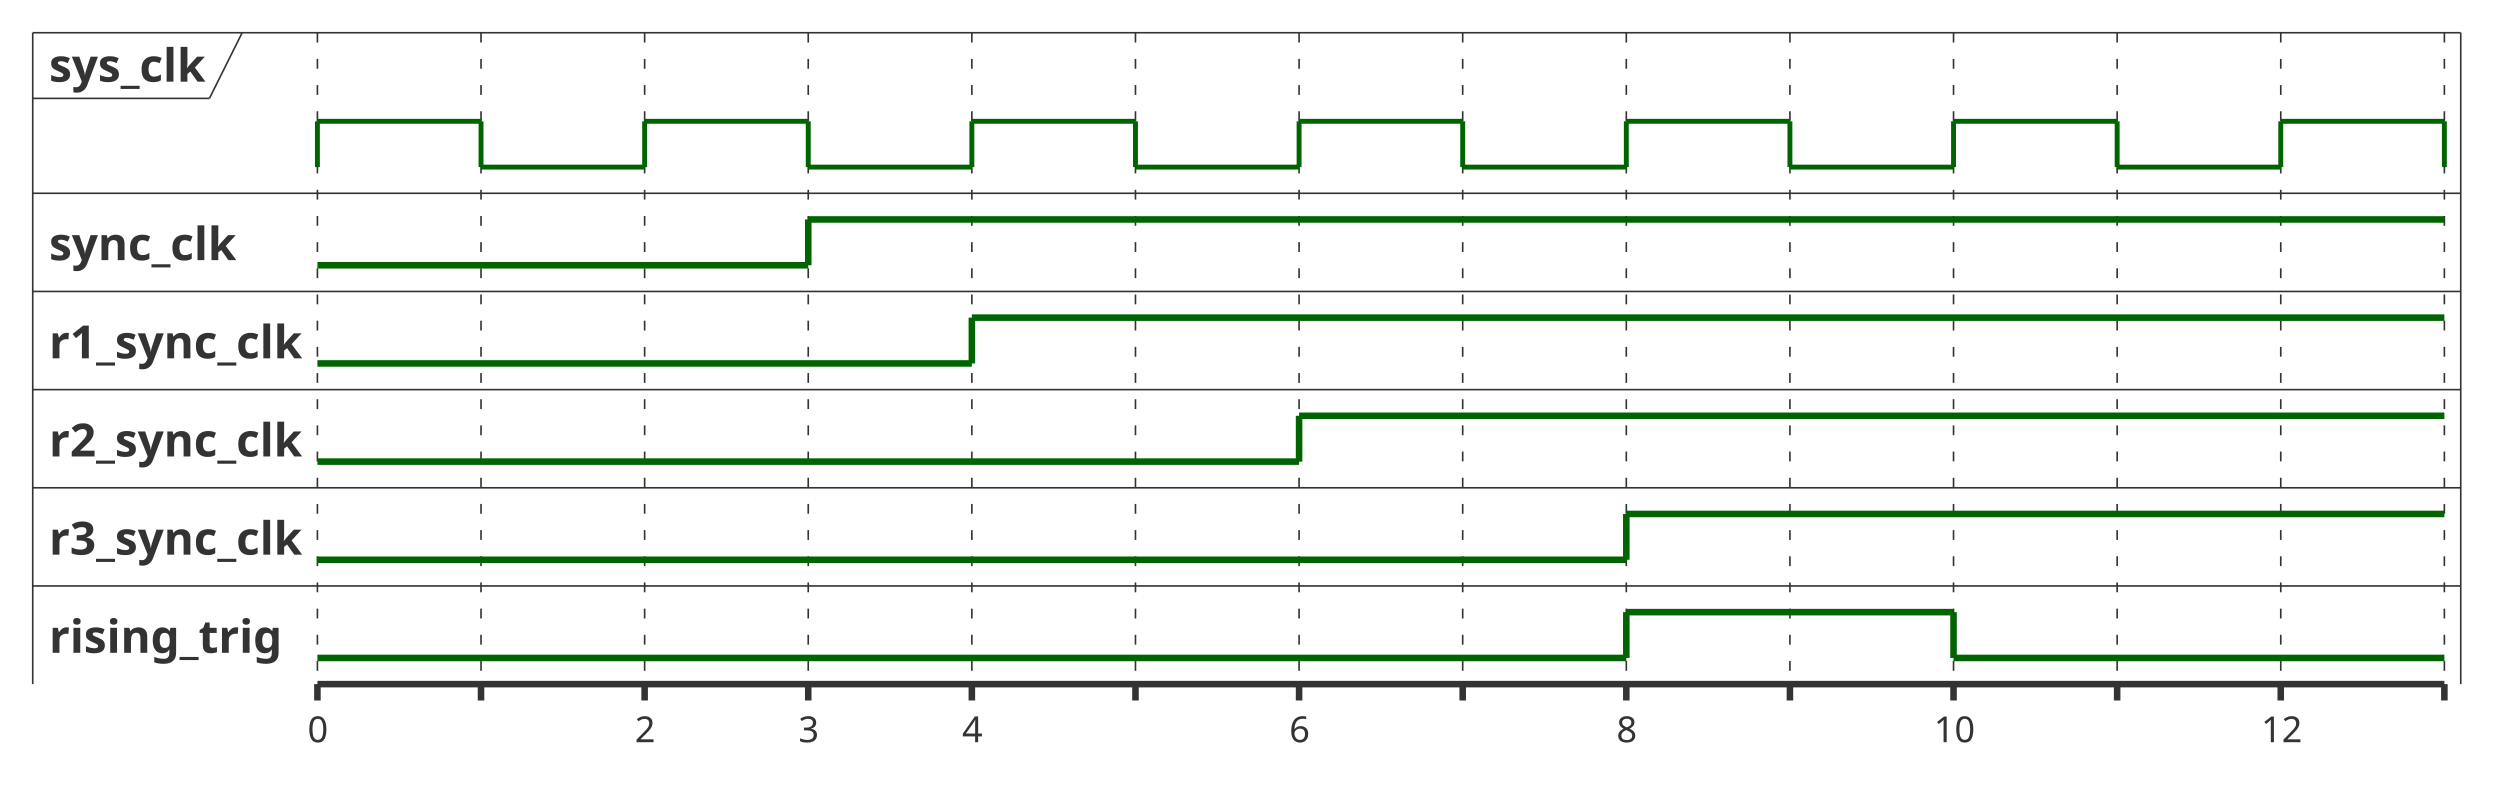
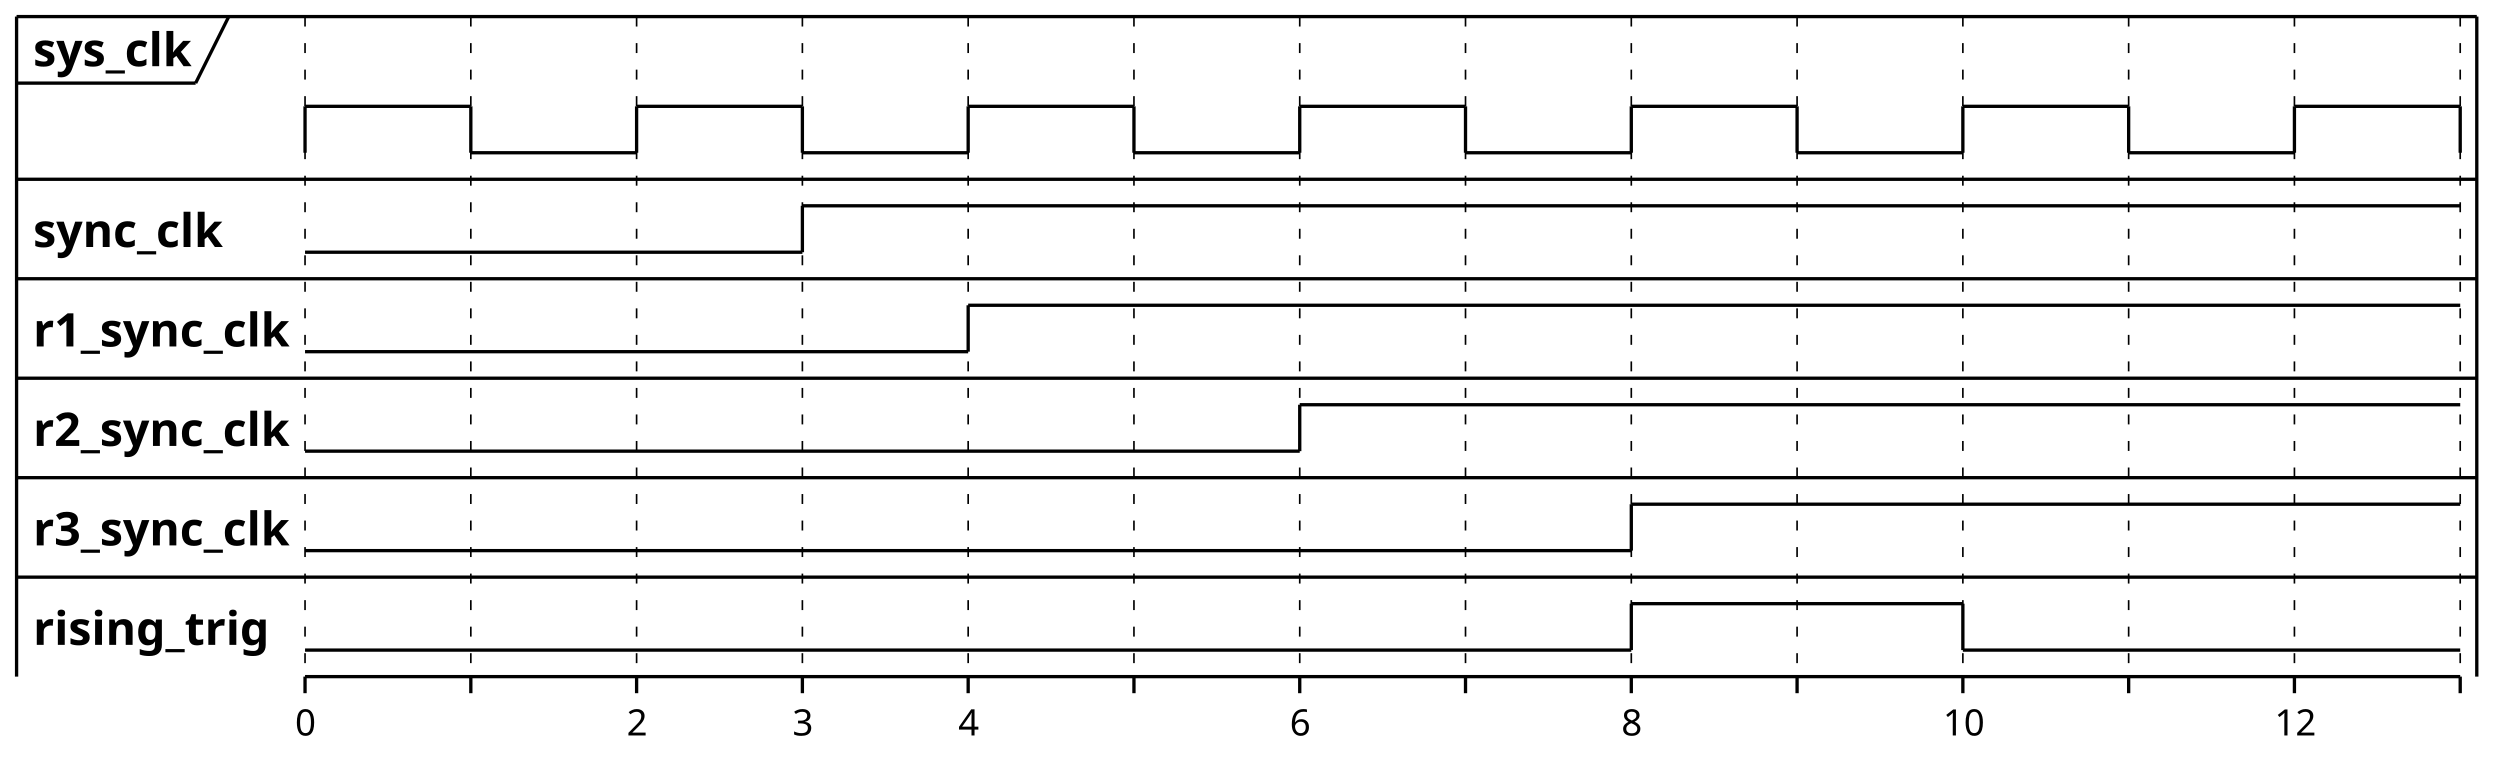
- <svg xmlns="http://www.w3.org/2000/svg" contentStyleType="text/css" height="240px" preserveAspectRatio="none" style="width:764px;height:240px;background:#FFFFFF;" version="1.1" viewBox="0 0 764 240" width="764px" zoomAndPan="magnify">
+ <svg xmlns="http://www.w3.org/2000/svg" contentStyleType="text/css" height="230px" preserveAspectRatio="none" style="width:754px;height:230px;background:#FFFFFF;" version="1.1" viewBox="0 0 754 230" width="754px" zoomAndPan="magnify">
  <defs />
  <g>
-     <line style="stroke:#333333;stroke-width:0.5;" x1="10" x2="10" y1="10" y2="209.068" />
-     <line style="stroke:#333333;stroke-width:0.5;" x1="752" x2="752" y1="10" y2="209.068" />
-     <line style="stroke:#333333;stroke-width:0.5;stroke-dasharray:3.0,5.0;" x1="97" x2="97" y1="10" y2="209.068" />
-     <line style="stroke:#333333;stroke-width:0.5;stroke-dasharray:3.0,5.0;" x1="147" x2="147" y1="10" y2="209.068" />
-     <line style="stroke:#333333;stroke-width:0.5;stroke-dasharray:3.0,5.0;" x1="197" x2="197" y1="10" y2="209.068" />
-     <line style="stroke:#333333;stroke-width:0.5;stroke-dasharray:3.0,5.0;" x1="247" x2="247" y1="10" y2="209.068" />
-     <line style="stroke:#333333;stroke-width:0.5;stroke-dasharray:3.0,5.0;" x1="297" x2="297" y1="10" y2="209.068" />
-     <line style="stroke:#333333;stroke-width:0.5;stroke-dasharray:3.0,5.0;" x1="347" x2="347" y1="10" y2="209.068" />
-     <line style="stroke:#333333;stroke-width:0.5;stroke-dasharray:3.0,5.0;" x1="397" x2="397" y1="10" y2="209.068" />
-     <line style="stroke:#333333;stroke-width:0.5;stroke-dasharray:3.0,5.0;" x1="447" x2="447" y1="10" y2="209.068" />
-     <line style="stroke:#333333;stroke-width:0.5;stroke-dasharray:3.0,5.0;" x1="497" x2="497" y1="10" y2="209.068" />
-     <line style="stroke:#333333;stroke-width:0.5;stroke-dasharray:3.0,5.0;" x1="547" x2="547" y1="10" y2="209.068" />
-     <line style="stroke:#333333;stroke-width:0.5;stroke-dasharray:3.0,5.0;" x1="597" x2="597" y1="10" y2="209.068" />
-     <line style="stroke:#333333;stroke-width:0.5;stroke-dasharray:3.0,5.0;" x1="647" x2="647" y1="10" y2="209.068" />
-     <line style="stroke:#333333;stroke-width:0.5;stroke-dasharray:3.0,5.0;" x1="697" x2="697" y1="10" y2="209.068" />
-     <line style="stroke:#333333;stroke-width:0.5;stroke-dasharray:3.0,5.0;" x1="747" x2="747" y1="10" y2="209.068" />
-     <line style="stroke:#333333;stroke-width:0.5;" x1="10" x2="752" y1="10" y2="10" />
-     <text fill="#333333" font-family="sans-serif" font-size="14" font-weight="bold" lengthAdjust="spacing" textLength="48" x="15" y="24.966">sys_clk</text>
-     <line style="stroke:#333333;stroke-width:0.5;" x1="10" x2="64" y1="30.068" y2="30.068" />
-     <line style="stroke:#333333;stroke-width:0.5;" x1="64" x2="74" y1="30.068" y2="10" />
-     <line style="stroke:#006400;stroke-width:1.5;" x1="97" x2="97" y1="37.068" y2="51.068" />
-     <line style="stroke:#006400;stroke-width:1.5;" x1="97" x2="147" y1="37.068" y2="37.068" />
-     <line style="stroke:#006400;stroke-width:1.5;" x1="147" x2="147" y1="37.068" y2="51.068" />
-     <line style="stroke:#006400;stroke-width:1.5;" x1="147" x2="197" y1="51.068" y2="51.068" />
-     <line style="stroke:#006400;stroke-width:1.5;" x1="197" x2="197" y1="37.068" y2="51.068" />
-     <line style="stroke:#006400;stroke-width:1.5;" x1="197" x2="247" y1="37.068" y2="37.068" />
-     <line style="stroke:#006400;stroke-width:1.5;" x1="247" x2="247" y1="37.068" y2="51.068" />
-     <line style="stroke:#006400;stroke-width:1.5;" x1="247" x2="297" y1="51.068" y2="51.068" />
-     <line style="stroke:#006400;stroke-width:1.5;" x1="297" x2="297" y1="37.068" y2="51.068" />
-     <line style="stroke:#006400;stroke-width:1.5;" x1="297" x2="347" y1="37.068" y2="37.068" />
-     <line style="stroke:#006400;stroke-width:1.5;" x1="347" x2="347" y1="37.068" y2="51.068" />
-     <line style="stroke:#006400;stroke-width:1.5;" x1="347" x2="397" y1="51.068" y2="51.068" />
-     <line style="stroke:#006400;stroke-width:1.5;" x1="397" x2="397" y1="37.068" y2="51.068" />
-     <line style="stroke:#006400;stroke-width:1.5;" x1="397" x2="447" y1="37.068" y2="37.068" />
-     <line style="stroke:#006400;stroke-width:1.5;" x1="447" x2="447" y1="37.068" y2="51.068" />
-     <line style="stroke:#006400;stroke-width:1.5;" x1="447" x2="497" y1="51.068" y2="51.068" />
-     <line style="stroke:#006400;stroke-width:1.5;" x1="497" x2="497" y1="37.068" y2="51.068" />
-     <line style="stroke:#006400;stroke-width:1.5;" x1="497" x2="547" y1="37.068" y2="37.068" />
-     <line style="stroke:#006400;stroke-width:1.5;" x1="547" x2="547" y1="37.068" y2="51.068" />
-     <line style="stroke:#006400;stroke-width:1.5;" x1="547" x2="597" y1="51.068" y2="51.068" />
-     <line style="stroke:#006400;stroke-width:1.5;" x1="597" x2="597" y1="37.068" y2="51.068" />
-     <line style="stroke:#006400;stroke-width:1.5;" x1="597" x2="647" y1="37.068" y2="37.068" />
-     <line style="stroke:#006400;stroke-width:1.5;" x1="647" x2="647" y1="37.068" y2="51.068" />
-     <line style="stroke:#006400;stroke-width:1.5;" x1="647" x2="697" y1="51.068" y2="51.068" />
-     <line style="stroke:#006400;stroke-width:1.5;" x1="697" x2="697" y1="37.068" y2="51.068" />
-     <line style="stroke:#006400;stroke-width:1.5;" x1="697" x2="747" y1="37.068" y2="37.068" />
-     <line style="stroke:#006400;stroke-width:1.5;" x1="747" x2="747" y1="37.068" y2="51.068" />
-     <line style="stroke:#006400;stroke-width:1.5;" x1="747" x2="747" y1="51.068" y2="51.068" />
-     <line style="stroke:#333333;stroke-width:0.5;" x1="10" x2="752" y1="59.068" y2="59.068" />
-     <text fill="#333333" font-family="sans-serif" font-size="14" font-weight="bold" lengthAdjust="spacing" textLength="57" x="15" y="79.5">sync_clk</text>
-     <line style="stroke:#006400;stroke-width:2.0;" x1="97" x2="247" y1="81.068" y2="81.068" />
-     <line style="stroke:#006400;stroke-width:2.0;" x1="247" x2="247" y1="67.068" y2="81.068" />
-     <line style="stroke:#006400;stroke-width:2.0;" x1="247" x2="747" y1="67.068" y2="67.068" />
-     <line style="stroke:#333333;stroke-width:0.5;" x1="10" x2="752" y1="89.068" y2="89.068" />
-     <text fill="#333333" font-family="sans-serif" font-size="14" font-weight="bold" lengthAdjust="spacing" textLength="77" x="15" y="109.5">r1_sync_clk</text>
-     <line style="stroke:#006400;stroke-width:2.0;" x1="97" x2="297" y1="111.068" y2="111.068" />
-     <line style="stroke:#006400;stroke-width:2.0;" x1="297" x2="297" y1="97.068" y2="111.068" />
-     <line style="stroke:#006400;stroke-width:2.0;" x1="297" x2="747" y1="97.068" y2="97.068" />
-     <line style="stroke:#333333;stroke-width:0.5;" x1="10" x2="752" y1="119.068" y2="119.068" />
-     <text fill="#333333" font-family="sans-serif" font-size="14" font-weight="bold" lengthAdjust="spacing" textLength="77" x="15" y="139.5">r2_sync_clk</text>
-     <line style="stroke:#006400;stroke-width:2.0;" x1="97" x2="397" y1="141.068" y2="141.068" />
-     <line style="stroke:#006400;stroke-width:2.0;" x1="397" x2="397" y1="127.068" y2="141.068" />
-     <line style="stroke:#006400;stroke-width:2.0;" x1="397" x2="747" y1="127.068" y2="127.068" />
-     <line style="stroke:#333333;stroke-width:0.5;" x1="10" x2="752" y1="149.068" y2="149.068" />
-     <text fill="#333333" font-family="sans-serif" font-size="14" font-weight="bold" lengthAdjust="spacing" textLength="77" x="15" y="169.5">r3_sync_clk</text>
-     <line style="stroke:#006400;stroke-width:2.0;" x1="97" x2="497" y1="171.068" y2="171.068" />
-     <line style="stroke:#006400;stroke-width:2.0;" x1="497" x2="497" y1="157.068" y2="171.068" />
-     <line style="stroke:#006400;stroke-width:2.0;" x1="497" x2="747" y1="157.068" y2="157.068" />
-     <line style="stroke:#333333;stroke-width:0.5;" x1="10" x2="752" y1="179.068" y2="179.068" />
-     <text fill="#333333" font-family="sans-serif" font-size="14" font-weight="bold" lengthAdjust="spacing" textLength="70" x="15" y="199.5">rising_trig</text>
-     <line style="stroke:#006400;stroke-width:2.0;" x1="97" x2="497" y1="201.068" y2="201.068" />
-     <line style="stroke:#006400;stroke-width:2.0;" x1="497" x2="497" y1="187.068" y2="201.068" />
-     <line style="stroke:#006400;stroke-width:2.0;" x1="497" x2="597" y1="187.068" y2="187.068" />
-     <line style="stroke:#006400;stroke-width:2.0;" x1="597" x2="597" y1="187.068" y2="201.068" />
-     <line style="stroke:#006400;stroke-width:2.0;" x1="597" x2="747" y1="201.068" y2="201.068" />
-     <line style="stroke:#333333;stroke-width:2.0;" x1="97" x2="97" y1="209.068" y2="214.068" />
-     <line style="stroke:#333333;stroke-width:2.0;" x1="147" x2="147" y1="209.068" y2="214.068" />
-     <line style="stroke:#333333;stroke-width:2.0;" x1="197" x2="197" y1="209.068" y2="214.068" />
-     <line style="stroke:#333333;stroke-width:2.0;" x1="247" x2="247" y1="209.068" y2="214.068" />
-     <line style="stroke:#333333;stroke-width:2.0;" x1="297" x2="297" y1="209.068" y2="214.068" />
-     <line style="stroke:#333333;stroke-width:2.0;" x1="347" x2="347" y1="209.068" y2="214.068" />
-     <line style="stroke:#333333;stroke-width:2.0;" x1="397" x2="397" y1="209.068" y2="214.068" />
-     <line style="stroke:#333333;stroke-width:2.0;" x1="447" x2="447" y1="209.068" y2="214.068" />
-     <line style="stroke:#333333;stroke-width:2.0;" x1="497" x2="497" y1="209.068" y2="214.068" />
-     <line style="stroke:#333333;stroke-width:2.0;" x1="547" x2="547" y1="209.068" y2="214.068" />
-     <line style="stroke:#333333;stroke-width:2.0;" x1="597" x2="597" y1="209.068" y2="214.068" />
-     <line style="stroke:#333333;stroke-width:2.0;" x1="647" x2="647" y1="209.068" y2="214.068" />
-     <line style="stroke:#333333;stroke-width:2.0;" x1="697" x2="697" y1="209.068" y2="214.068" />
-     <line style="stroke:#333333;stroke-width:2.0;" x1="747" x2="747" y1="209.068" y2="214.068" />
-     <line style="stroke:#333333;stroke-width:2.0;" x1="97" x2="747" y1="209.068" y2="209.068" />
-     <text fill="#333333" font-family="sans-serif" font-size="11" lengthAdjust="spacing" textLength="6" x="94" y="226.827">0</text>
-     <text fill="#333333" font-family="sans-serif" font-size="11" lengthAdjust="spacing" textLength="6" x="194" y="226.827">2</text>
-     <text fill="#333333" font-family="sans-serif" font-size="11" lengthAdjust="spacing" textLength="6" x="244" y="226.827">3</text>
-     <text fill="#333333" font-family="sans-serif" font-size="11" lengthAdjust="spacing" textLength="6" x="294" y="226.827">4</text>
-     <text fill="#333333" font-family="sans-serif" font-size="11" lengthAdjust="spacing" textLength="6" x="394" y="226.827">6</text>
-     <text fill="#333333" font-family="sans-serif" font-size="11" lengthAdjust="spacing" textLength="6" x="494" y="226.827">8</text>
-     <text fill="#333333" font-family="sans-serif" font-size="11" lengthAdjust="spacing" textLength="12" x="591" y="226.827">10</text>
-     <text fill="#333333" font-family="sans-serif" font-size="11" lengthAdjust="spacing" textLength="12" x="691" y="226.827">12</text>
+     <line style="stroke:#000000;stroke-width:1.0;" x1="5" x2="5" y1="5" y2="204.068" />
+     <line style="stroke:#000000;stroke-width:1.0;" x1="747" x2="747" y1="5" y2="204.068" />
+     <line style="stroke:#000000;stroke-width:0.5;stroke-dasharray:3.0,5.0;" x1="92" x2="92" y1="5" y2="204.068" />
+     <line style="stroke:#000000;stroke-width:0.5;stroke-dasharray:3.0,5.0;" x1="142" x2="142" y1="5" y2="204.068" />
+     <line style="stroke:#000000;stroke-width:0.5;stroke-dasharray:3.0,5.0;" x1="192" x2="192" y1="5" y2="204.068" />
+     <line style="stroke:#000000;stroke-width:0.5;stroke-dasharray:3.0,5.0;" x1="242" x2="242" y1="5" y2="204.068" />
+     <line style="stroke:#000000;stroke-width:0.5;stroke-dasharray:3.0,5.0;" x1="292" x2="292" y1="5" y2="204.068" />
+     <line style="stroke:#000000;stroke-width:0.5;stroke-dasharray:3.0,5.0;" x1="342" x2="342" y1="5" y2="204.068" />
+     <line style="stroke:#000000;stroke-width:0.5;stroke-dasharray:3.0,5.0;" x1="392" x2="392" y1="5" y2="204.068" />
+     <line style="stroke:#000000;stroke-width:0.5;stroke-dasharray:3.0,5.0;" x1="442" x2="442" y1="5" y2="204.068" />
+     <line style="stroke:#000000;stroke-width:0.5;stroke-dasharray:3.0,5.0;" x1="492" x2="492" y1="5" y2="204.068" />
+     <line style="stroke:#000000;stroke-width:0.5;stroke-dasharray:3.0,5.0;" x1="542" x2="542" y1="5" y2="204.068" />
+     <line style="stroke:#000000;stroke-width:0.5;stroke-dasharray:3.0,5.0;" x1="592" x2="592" y1="5" y2="204.068" />
+     <line style="stroke:#000000;stroke-width:0.5;stroke-dasharray:3.0,5.0;" x1="642" x2="642" y1="5" y2="204.068" />
+     <line style="stroke:#000000;stroke-width:0.5;stroke-dasharray:3.0,5.0;" x1="692" x2="692" y1="5" y2="204.068" />
+     <line style="stroke:#000000;stroke-width:0.5;stroke-dasharray:3.0,5.0;" x1="742" x2="742" y1="5" y2="204.068" />
+     <line style="stroke:#000000;stroke-width:1.0;" x1="5" x2="747" y1="5" y2="5" />
+     <text fill="#000000" font-family="Verdana" font-size="14" font-weight="bold" lengthAdjust="spacing" textLength="48" x="10" y="19.966">sys_clk</text>
+     <line style="stroke:#000000;stroke-width:1.0;" x1="5" x2="59" y1="25.068" y2="25.068" />
+     <line style="stroke:#000000;stroke-width:1.0;" x1="59" x2="69" y1="25.068" y2="5" />
+     <line style="stroke:#000000;stroke-width:1.0;" x1="92" x2="92" y1="32.068" y2="46.068" />
+     <line style="stroke:#000000;stroke-width:1.0;" x1="92" x2="142" y1="32.068" y2="32.068" />
+     <line style="stroke:#000000;stroke-width:1.0;" x1="142" x2="142" y1="32.068" y2="46.068" />
+     <line style="stroke:#000000;stroke-width:1.0;" x1="142" x2="192" y1="46.068" y2="46.068" />
+     <line style="stroke:#000000;stroke-width:1.0;" x1="192" x2="192" y1="32.068" y2="46.068" />
+     <line style="stroke:#000000;stroke-width:1.0;" x1="192" x2="242" y1="32.068" y2="32.068" />
+     <line style="stroke:#000000;stroke-width:1.0;" x1="242" x2="242" y1="32.068" y2="46.068" />
+     <line style="stroke:#000000;stroke-width:1.0;" x1="242" x2="292" y1="46.068" y2="46.068" />
+     <line style="stroke:#000000;stroke-width:1.0;" x1="292" x2="292" y1="32.068" y2="46.068" />
+     <line style="stroke:#000000;stroke-width:1.0;" x1="292" x2="342" y1="32.068" y2="32.068" />
+     <line style="stroke:#000000;stroke-width:1.0;" x1="342" x2="342" y1="32.068" y2="46.068" />
+     <line style="stroke:#000000;stroke-width:1.0;" x1="342" x2="392" y1="46.068" y2="46.068" />
+     <line style="stroke:#000000;stroke-width:1.0;" x1="392" x2="392" y1="32.068" y2="46.068" />
+     <line style="stroke:#000000;stroke-width:1.0;" x1="392" x2="442" y1="32.068" y2="32.068" />
+     <line style="stroke:#000000;stroke-width:1.0;" x1="442" x2="442" y1="32.068" y2="46.068" />
+     <line style="stroke:#000000;stroke-width:1.0;" x1="442" x2="492" y1="46.068" y2="46.068" />
+     <line style="stroke:#000000;stroke-width:1.0;" x1="492" x2="492" y1="32.068" y2="46.068" />
+     <line style="stroke:#000000;stroke-width:1.0;" x1="492" x2="542" y1="32.068" y2="32.068" />
+     <line style="stroke:#000000;stroke-width:1.0;" x1="542" x2="542" y1="32.068" y2="46.068" />
+     <line style="stroke:#000000;stroke-width:1.0;" x1="542" x2="592" y1="46.068" y2="46.068" />
+     <line style="stroke:#000000;stroke-width:1.0;" x1="592" x2="592" y1="32.068" y2="46.068" />
+     <line style="stroke:#000000;stroke-width:1.0;" x1="592" x2="642" y1="32.068" y2="32.068" />
+     <line style="stroke:#000000;stroke-width:1.0;" x1="642" x2="642" y1="32.068" y2="46.068" />
+     <line style="stroke:#000000;stroke-width:1.0;" x1="642" x2="692" y1="46.068" y2="46.068" />
+     <line style="stroke:#000000;stroke-width:1.0;" x1="692" x2="692" y1="32.068" y2="46.068" />
+     <line style="stroke:#000000;stroke-width:1.0;" x1="692" x2="742" y1="32.068" y2="32.068" />
+     <line style="stroke:#000000;stroke-width:1.0;" x1="742" x2="742" y1="32.068" y2="46.068" />
+     <line style="stroke:#000000;stroke-width:1.0;" x1="742" x2="742" y1="46.068" y2="46.068" />
+     <line style="stroke:#000000;stroke-width:1.0;" x1="5" x2="747" y1="54.068" y2="54.068" />
+     <text fill="#000000" font-family="Verdana" font-size="14" font-weight="bold" lengthAdjust="spacing" textLength="57" x="10" y="74.5">sync_clk</text>
+     <line style="stroke:#000000;stroke-width:1.0;" x1="92" x2="242" y1="76.068" y2="76.068" />
+     <line style="stroke:#000000;stroke-width:1.0;" x1="242" x2="242" y1="62.068" y2="76.068" />
+     <line style="stroke:#000000;stroke-width:1.0;" x1="242" x2="742" y1="62.068" y2="62.068" />
+     <line style="stroke:#000000;stroke-width:1.0;" x1="5" x2="747" y1="84.068" y2="84.068" />
+     <text fill="#000000" font-family="Verdana" font-size="14" font-weight="bold" lengthAdjust="spacing" textLength="77" x="10" y="104.5">r1_sync_clk</text>
+     <line style="stroke:#000000;stroke-width:1.0;" x1="92" x2="292" y1="106.068" y2="106.068" />
+     <line style="stroke:#000000;stroke-width:1.0;" x1="292" x2="292" y1="92.068" y2="106.068" />
+     <line style="stroke:#000000;stroke-width:1.0;" x1="292" x2="742" y1="92.068" y2="92.068" />
+     <line style="stroke:#000000;stroke-width:1.0;" x1="5" x2="747" y1="114.068" y2="114.068" />
+     <text fill="#000000" font-family="Verdana" font-size="14" font-weight="bold" lengthAdjust="spacing" textLength="77" x="10" y="134.5">r2_sync_clk</text>
+     <line style="stroke:#000000;stroke-width:1.0;" x1="92" x2="392" y1="136.068" y2="136.068" />
+     <line style="stroke:#000000;stroke-width:1.0;" x1="392" x2="392" y1="122.068" y2="136.068" />
+     <line style="stroke:#000000;stroke-width:1.0;" x1="392" x2="742" y1="122.068" y2="122.068" />
+     <line style="stroke:#000000;stroke-width:1.0;" x1="5" x2="747" y1="144.068" y2="144.068" />
+     <text fill="#000000" font-family="Verdana" font-size="14" font-weight="bold" lengthAdjust="spacing" textLength="77" x="10" y="164.5">r3_sync_clk</text>
+     <line style="stroke:#000000;stroke-width:1.0;" x1="92" x2="492" y1="166.068" y2="166.068" />
+     <line style="stroke:#000000;stroke-width:1.0;" x1="492" x2="492" y1="152.068" y2="166.068" />
+     <line style="stroke:#000000;stroke-width:1.0;" x1="492" x2="742" y1="152.068" y2="152.068" />
+     <line style="stroke:#000000;stroke-width:1.0;" x1="5" x2="747" y1="174.068" y2="174.068" />
+     <text fill="#000000" font-family="Verdana" font-size="14" font-weight="bold" lengthAdjust="spacing" textLength="70" x="10" y="194.5">rising_trig</text>
+     <line style="stroke:#000000;stroke-width:1.0;" x1="92" x2="492" y1="196.068" y2="196.068" />
+     <line style="stroke:#000000;stroke-width:1.0;" x1="492" x2="492" y1="182.068" y2="196.068" />
+     <line style="stroke:#000000;stroke-width:1.0;" x1="492" x2="592" y1="182.068" y2="182.068" />
+     <line style="stroke:#000000;stroke-width:1.0;" x1="592" x2="592" y1="182.068" y2="196.068" />
+     <line style="stroke:#000000;stroke-width:1.0;" x1="592" x2="742" y1="196.068" y2="196.068" />
+     <line style="stroke:#000000;stroke-width:1.0;" x1="92" x2="92" y1="204.068" y2="209.068" />
+     <line style="stroke:#000000;stroke-width:1.0;" x1="142" x2="142" y1="204.068" y2="209.068" />
+     <line style="stroke:#000000;stroke-width:1.0;" x1="192" x2="192" y1="204.068" y2="209.068" />
+     <line style="stroke:#000000;stroke-width:1.0;" x1="242" x2="242" y1="204.068" y2="209.068" />
+     <line style="stroke:#000000;stroke-width:1.0;" x1="292" x2="292" y1="204.068" y2="209.068" />
+     <line style="stroke:#000000;stroke-width:1.0;" x1="342" x2="342" y1="204.068" y2="209.068" />
+     <line style="stroke:#000000;stroke-width:1.0;" x1="392" x2="392" y1="204.068" y2="209.068" />
+     <line style="stroke:#000000;stroke-width:1.0;" x1="442" x2="442" y1="204.068" y2="209.068" />
+     <line style="stroke:#000000;stroke-width:1.0;" x1="492" x2="492" y1="204.068" y2="209.068" />
+     <line style="stroke:#000000;stroke-width:1.0;" x1="542" x2="542" y1="204.068" y2="209.068" />
+     <line style="stroke:#000000;stroke-width:1.0;" x1="592" x2="592" y1="204.068" y2="209.068" />
+     <line style="stroke:#000000;stroke-width:1.0;" x1="642" x2="642" y1="204.068" y2="209.068" />
+     <line style="stroke:#000000;stroke-width:1.0;" x1="692" x2="692" y1="204.068" y2="209.068" />
+     <line style="stroke:#000000;stroke-width:1.0;" x1="742" x2="742" y1="204.068" y2="209.068" />
+     <line style="stroke:#000000;stroke-width:1.0;" x1="92" x2="742" y1="204.068" y2="204.068" />
+     <text fill="#000000" font-family="Verdana" font-size="11" lengthAdjust="spacing" textLength="6" x="89" y="221.827">0</text>
+     <text fill="#000000" font-family="Verdana" font-size="11" lengthAdjust="spacing" textLength="6" x="189" y="221.827">2</text>
+     <text fill="#000000" font-family="Verdana" font-size="11" lengthAdjust="spacing" textLength="6" x="239" y="221.827">3</text>
+     <text fill="#000000" font-family="Verdana" font-size="11" lengthAdjust="spacing" textLength="6" x="289" y="221.827">4</text>
+     <text fill="#000000" font-family="Verdana" font-size="11" lengthAdjust="spacing" textLength="6" x="389" y="221.827">6</text>
+     <text fill="#000000" font-family="Verdana" font-size="11" lengthAdjust="spacing" textLength="6" x="489" y="221.827">8</text>
+     <text fill="#000000" font-family="Verdana" font-size="11" lengthAdjust="spacing" textLength="12" x="586" y="221.827">10</text>
+     <text fill="#000000" font-family="Verdana" font-size="11" lengthAdjust="spacing" textLength="12" x="686" y="221.827">12</text>
  </g>
</svg>
